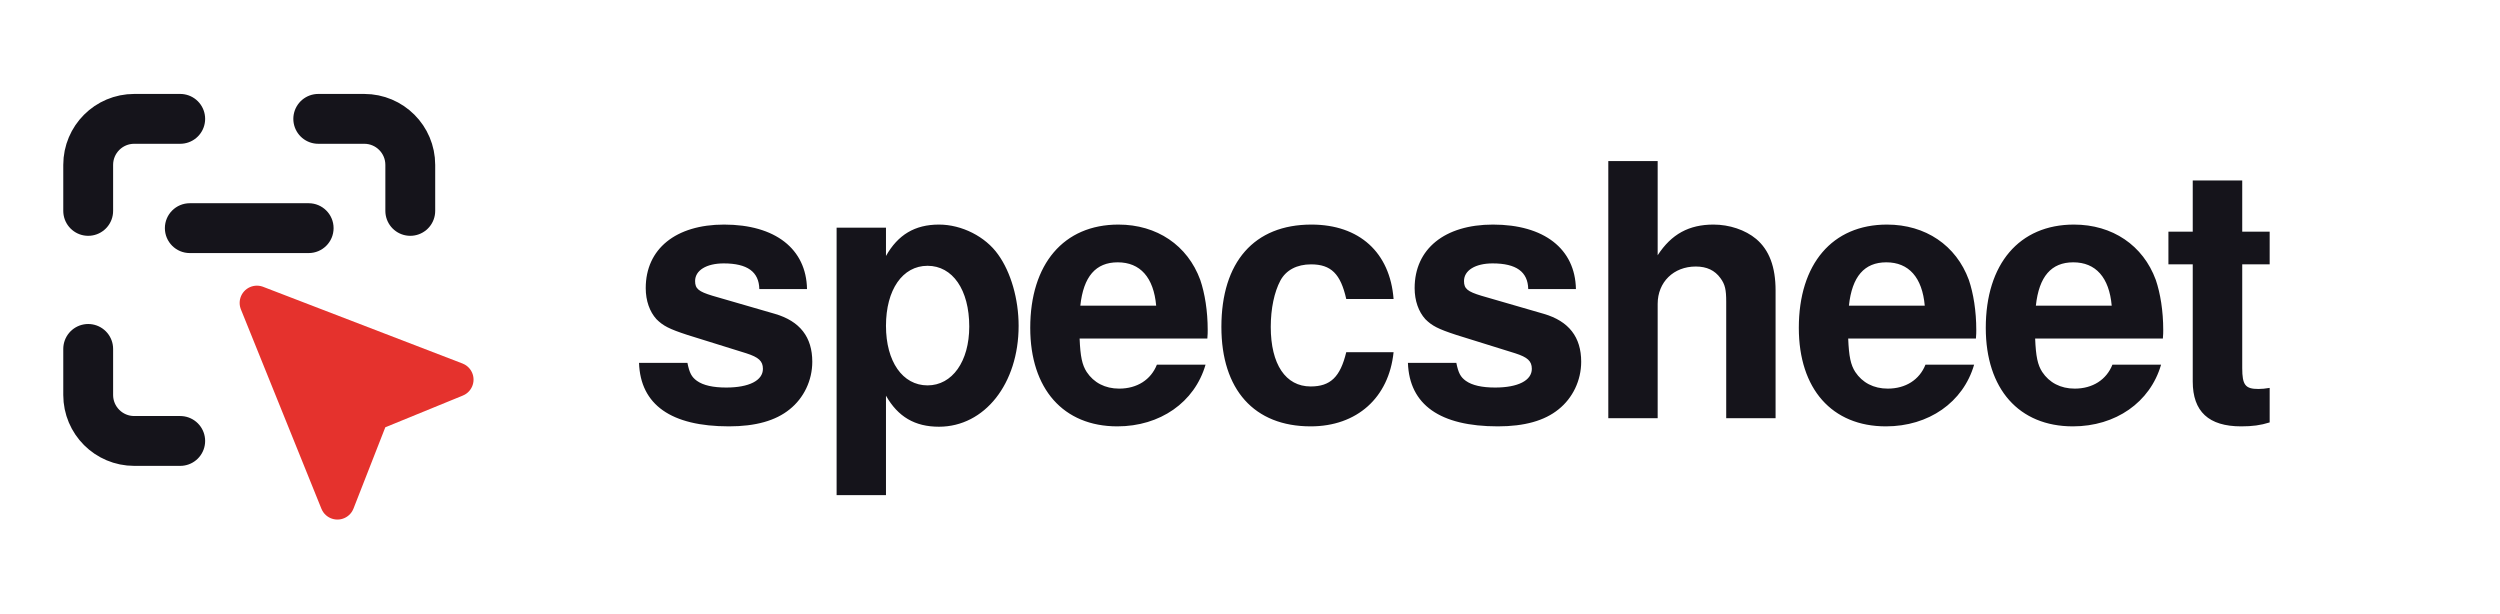
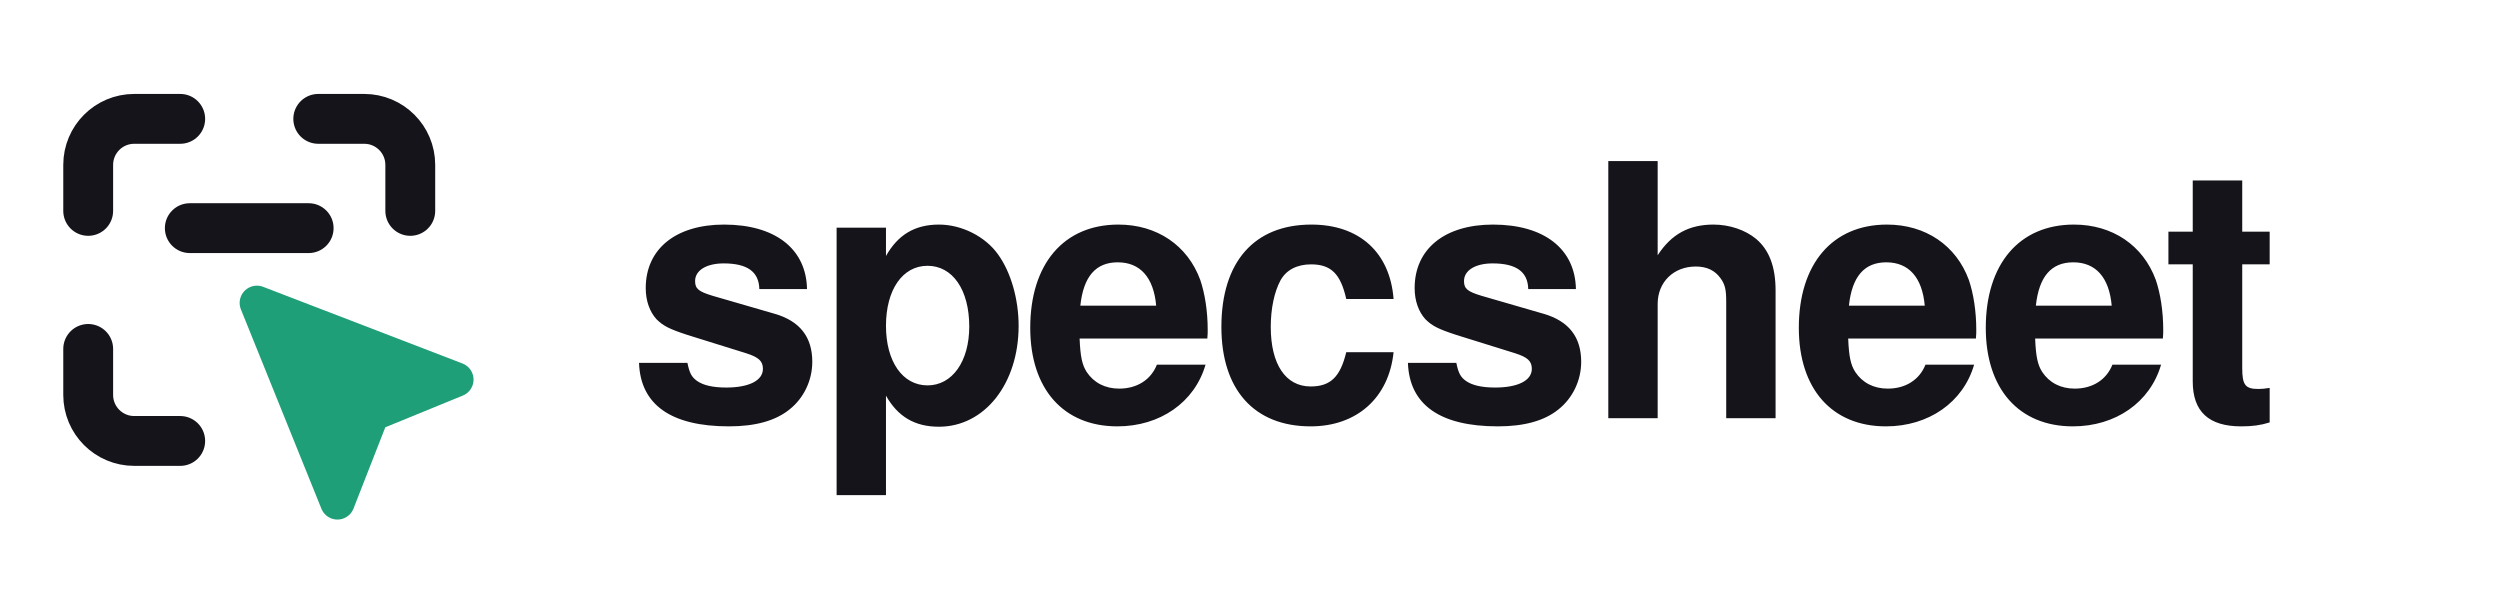
<svg xmlns="http://www.w3.org/2000/svg" viewBox="0 0 326 80" width="326" height="80" role="img" aria-label="specsheet">
  <style>
    .specsheet-ink { fill: #15141B; stroke: #15141B; }
    @media (prefers-color-scheme: dark) { .specsheet-ink { fill: #F6F4EE; stroke: #F6F4EE; } }
  </style>
  <g transform="translate(4 8)">
    <path class="specsheet-ink" d="M7.5 19.5 V13.5 a6 6 0 0 1 6 -6 H19.5 M37.5 7.5 H43.5 a6 6 0 0 1 6 6 V19.5 M19.5 49.5 H13.5 a6 6 0 0 1 -6 -6 V37.5" stroke-width="6.5" stroke-linecap="round" style="fill:none" />
    <rect class="specsheet-ink" x="17.5" y="18.5" width="22" height="6.5" rx="3.25" stroke-width="0" />
-     <path d="M29.5 31.5 L55.5 41.5 L44.5 46 L40 57.5 Z" fill="#E5322D" stroke="#E5322D" stroke-width="4.5" stroke-linejoin="round" />
+     <path d="M29.5 31.5 L55.5 41.5 L44.5 46 L40 57.5 Z" fill="#1F9F78" stroke="#1F9F78" stroke-width="4.5" stroke-linejoin="round" />
  </g>
  <text class="specsheet-ink" x="82" y="44" dominant-baseline="central" stroke-width="0" font-family="system-ui, -apple-system, 'Segoe UI', Helvetica, Arial, sans-serif" font-size="46" font-weight="700" letter-spacing="-1.2">specsheet</text>
</svg>
